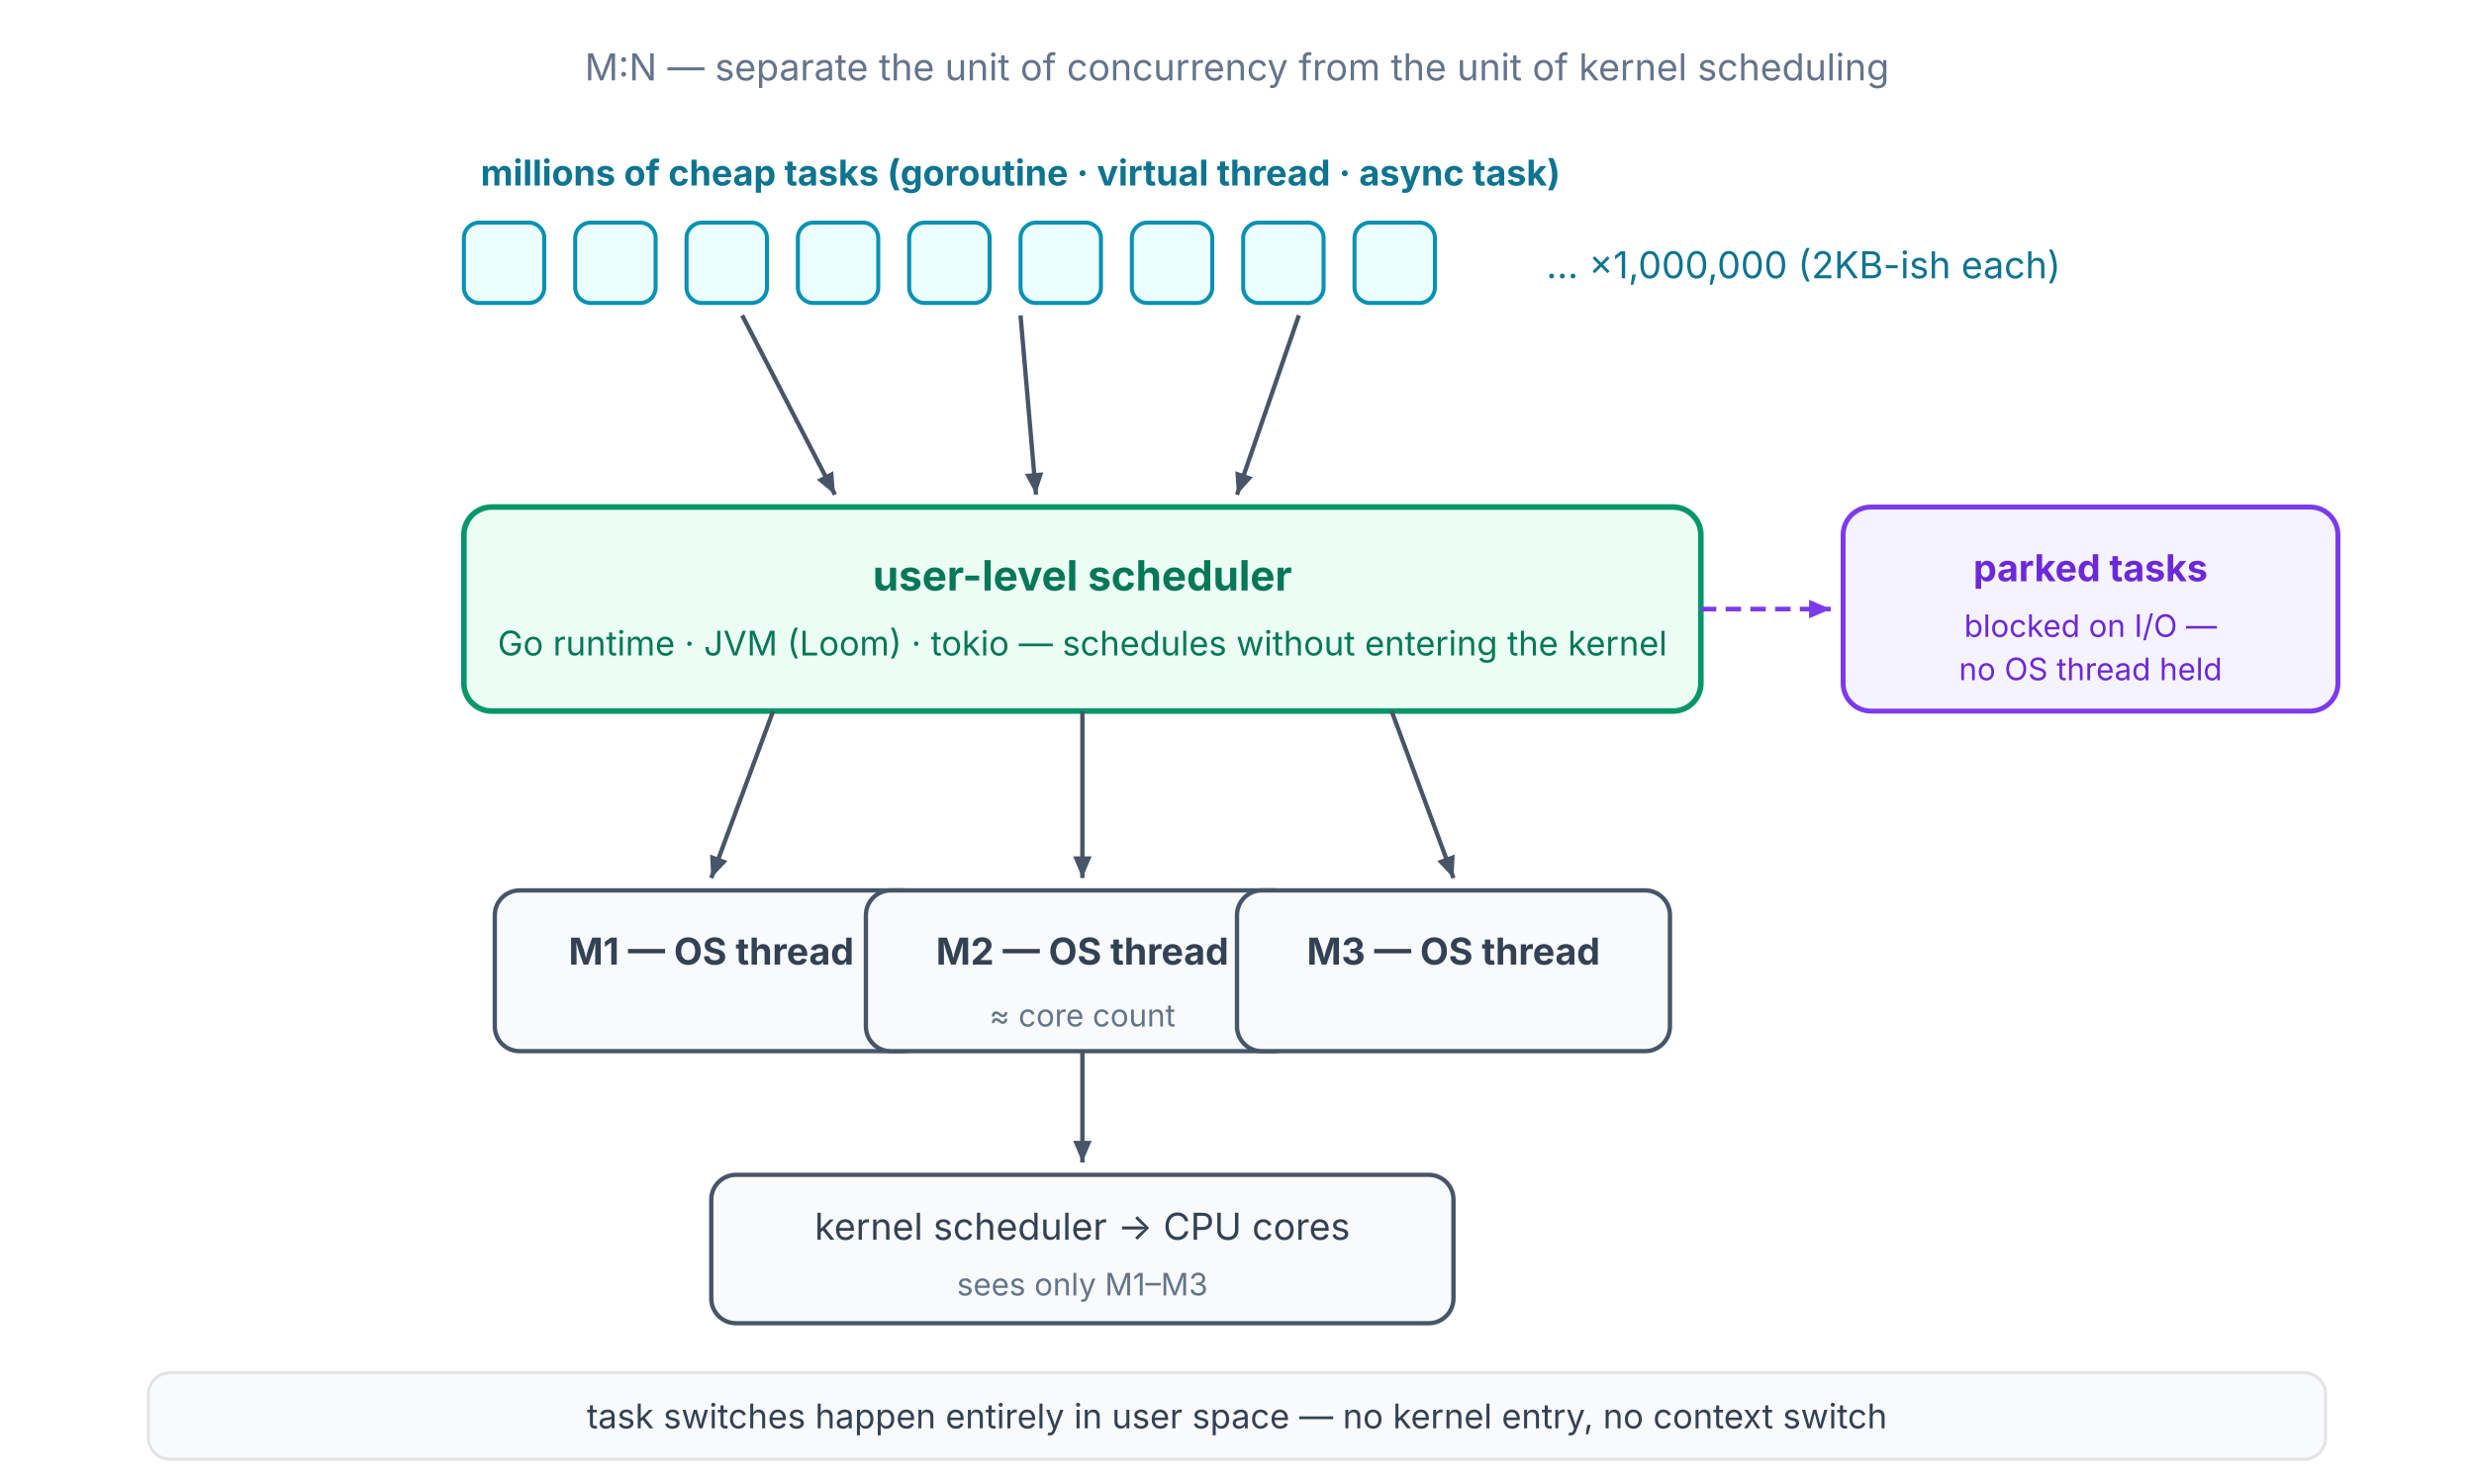
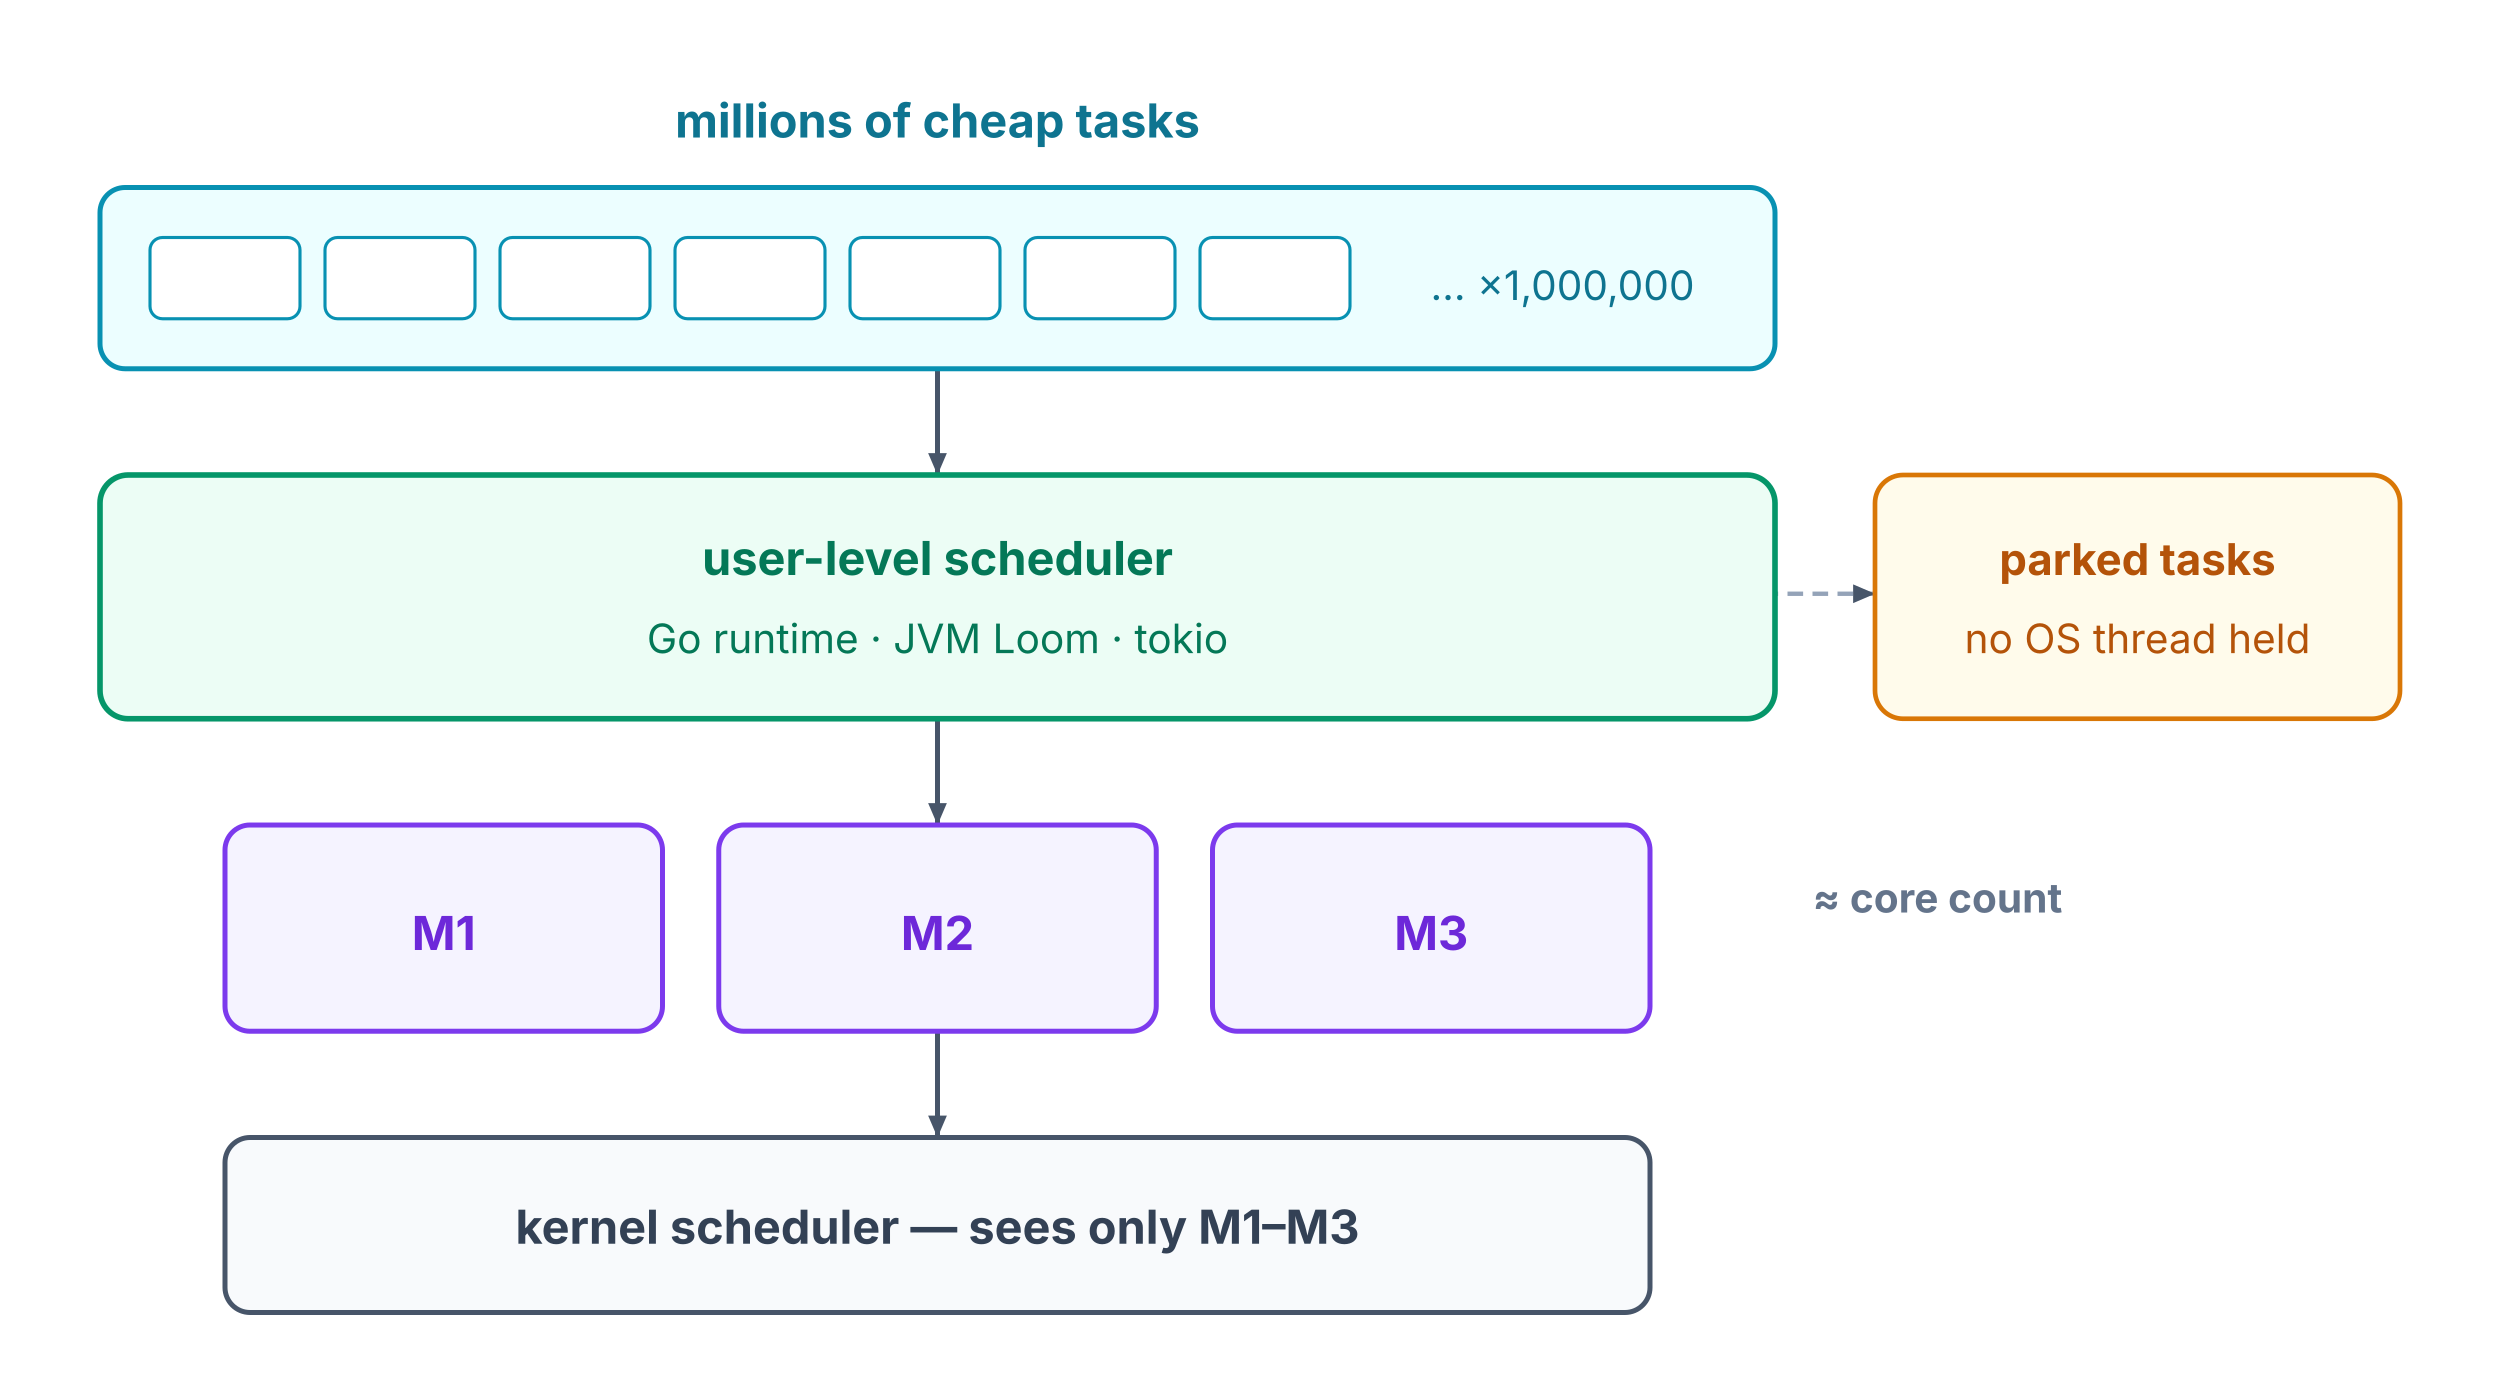
- <svg xmlns="http://www.w3.org/2000/svg" viewBox="0 0 800 480" role="img" aria-labelledby="t2 d2" font-family="Pretendard, ui-sans-serif, system-ui, -apple-system, sans-serif">
+ <svg xmlns="http://www.w3.org/2000/svg" viewBox="0 0 800 440" role="img" aria-labelledby="t2 d2" font-family="Pretendard, ui-sans-serif, system-ui, -apple-system, sans-serif">
  <defs>
    <marker id="m2" markerWidth="10" markerHeight="10" refX="7" refY="3" orient="auto" markerUnits="userSpaceOnUse">
      <path d="M0,0 L7,3 L0,6 Z" fill="#475569" />
    </marker>
-     <marker id="m2v" markerWidth="10" markerHeight="10" refX="7" refY="3" orient="auto" markerUnits="userSpaceOnUse">
-       <path d="M0,0 L7,3 L0,6 Z" fill="#7C3AED" />
-     </marker>
  </defs>
-   <rect x="0" y="0" width="800" height="480" fill="#FFFFFF" />
-   <text x="400" y="26" text-anchor="middle" font-size="12" fill="#64748B">M:N — separate the unit of concurrency from the unit of kernel scheduling</text>
-   <text x="330" y="60" text-anchor="middle" font-size="11.5" font-weight="700" fill="#0E7490">millions of cheap tasks (goroutine · virtual thread · async task)</text>
-   <g>
-     <rect x="150" y="72" width="26" height="26" rx="5" fill="#ECFEFF" stroke="#0891B2" stroke-width="1.3" />
-     <rect x="186" y="72" width="26" height="26" rx="5" fill="#ECFEFF" stroke="#0891B2" stroke-width="1.3" />
-     <rect x="222" y="72" width="26" height="26" rx="5" fill="#ECFEFF" stroke="#0891B2" stroke-width="1.3" />
-     <rect x="258" y="72" width="26" height="26" rx="5" fill="#ECFEFF" stroke="#0891B2" stroke-width="1.3" />
-     <rect x="294" y="72" width="26" height="26" rx="5" fill="#ECFEFF" stroke="#0891B2" stroke-width="1.3" />
-     <rect x="330" y="72" width="26" height="26" rx="5" fill="#ECFEFF" stroke="#0891B2" stroke-width="1.3" />
-     <rect x="366" y="72" width="26" height="26" rx="5" fill="#ECFEFF" stroke="#0891B2" stroke-width="1.3" />
-     <rect x="402" y="72" width="26" height="26" rx="5" fill="#ECFEFF" stroke="#0891B2" stroke-width="1.3" />
-     <rect x="438" y="72" width="26" height="26" rx="5" fill="#ECFEFF" stroke="#0891B2" stroke-width="1.3" />
-     <text x="500" y="90" font-size="12" fill="#0E7490">… ×1,000,000 (2KB-ish each)</text>
-   </g>
-   <line x1="240" y1="102" x2="270" y2="160" stroke="#475569" stroke-width="1.4" marker-end="url(#m2)" />
-   <line x1="330" y1="102" x2="335" y2="160" stroke="#475569" stroke-width="1.4" marker-end="url(#m2)" />
-   <line x1="420" y1="102" x2="400 " y2="160" stroke="#475569" stroke-width="1.4" marker-end="url(#m2)" />
-   <rect x="150" y="164" width="400" height="66" rx="9" fill="#ECFDF5" stroke="#059669" stroke-width="1.8" />
-   <text x="350" y="191" text-anchor="middle" font-size="13.5" font-weight="700" fill="#047857">user-level scheduler</text>
-   <text x="350" y="212" text-anchor="middle" font-size="11" fill="#047857">Go runtime · JVM (Loom) · tokio — schedules without entering the kernel</text>
-   <rect x="596" y="164" width="160" height="66" rx="9" fill="#F5F3FF" stroke="#7C3AED" stroke-width="1.6" />
-   <text x="676" y="188" text-anchor="middle" font-size="12" font-weight="700" fill="#6D28D9">parked tasks</text>
-   <text x="676" y="206" text-anchor="middle" font-size="10" fill="#6D28D9">blocked on I/O —</text>
-   <text x="676" y="220" text-anchor="middle" font-size="10" fill="#6D28D9">no OS thread held</text>
-   <line x1="550" y1="197" x2="592" y2="197" stroke="#7C3AED" stroke-width="1.5" stroke-dasharray="5 3" marker-end="url(#m2v)" />
-   <line x1="250" y1="230" x2="230" y2="284" stroke="#475569" stroke-width="1.4" marker-end="url(#m2)" />
-   <line x1="350" y1="230" x2="350" y2="284" stroke="#475569" stroke-width="1.4" marker-end="url(#m2)" />
-   <line x1="450" y1="230" x2="470" y2="284" stroke="#475569" stroke-width="1.4" marker-end="url(#m2)" />
-   <rect x="160" y="288" width="140" height="52" rx="8" fill="#F8FAFC" stroke="#475569" stroke-width="1.4" />
-   <text x="230" y="312" text-anchor="middle" font-size="12" font-weight="700" fill="#334155">M1 — OS thread</text>
-   <rect x="280" y="288" width="140" height="52" rx="8" fill="#F8FAFC" stroke="#475569" stroke-width="1.4" />
-   <text x="350" y="312" text-anchor="middle" font-size="12" font-weight="700" fill="#334155">M2 — OS thread</text>
-   <rect x="400" y="288" width="140" height="52" rx="8" fill="#F8FAFC" stroke="#475569" stroke-width="1.4" />
-   <text x="470" y="312" text-anchor="middle" font-size="12" font-weight="700" fill="#334155">M3 — OS thread</text>
-   <text x="350" y="332" text-anchor="middle" font-size="10" fill="#64748B">≈ core count</text>
-   <line x1="350" y1="340" x2="350" y2="376" stroke="#475569" stroke-width="1.4" marker-end="url(#m2)" />
-   <rect x="230" y="380" width="240" height="48" rx="8" fill="#F8FAFC" stroke="#475569" stroke-width="1.4" />
-   <text x="350" y="401" text-anchor="middle" font-size="12" fill="#334155">kernel scheduler → CPU cores</text>
-   <text x="350" y="419" text-anchor="middle" font-size="10" fill="#64748B">sees only M1–M3</text>
-   <rect x="48" y="444" width="704" height="28" rx="7" fill="#F8FAFC" stroke="#E4E4E7" stroke-width="1" />
-   <text x="400" y="462" text-anchor="middle" font-size="11" fill="#334155">task switches happen entirely in user space — no kernel entry, no context switch</text>
+   <rect x="0" y="0" width="800" height="440" fill="#FFFFFF" />
+   <line x1="300" y1="118" x2="300" y2="152" stroke="#475569" stroke-width="1.6" marker-end="url(#m2)" />
+   <line x1="300" y1="230" x2="300" y2="264" stroke="#475569" stroke-width="1.6" marker-end="url(#m2)" />
+   <line x1="300" y1="330" x2="300" y2="364" stroke="#475569" stroke-width="1.6" marker-end="url(#m2)" />
+   <line x1="500" y1="190" x2="600" y2="190" stroke="#94A3B8" stroke-width="1.4" stroke-dasharray="5 3" marker-end="url(#m2)" />
+   <text x="300" y="44" text-anchor="middle" font-size="15" font-weight="700" fill="#0E7490">millions of cheap tasks</text>
+   <rect x="32" y="60" width="536" height="58" rx="8" fill="#ECFEFF" stroke="#0891B2" stroke-width="1.6" />
+   <rect x="48" y="76" width="48" height="26" rx="4" fill="#FFFFFF" stroke="#0891B2" stroke-width="1" />
+   <rect x="104" y="76" width="48" height="26" rx="4" fill="#FFFFFF" stroke="#0891B2" stroke-width="1" />
+   <rect x="160" y="76" width="48" height="26" rx="4" fill="#FFFFFF" stroke="#0891B2" stroke-width="1" />
+   <rect x="216" y="76" width="48" height="26" rx="4" fill="#FFFFFF" stroke="#0891B2" stroke-width="1" />
+   <rect x="272" y="76" width="48" height="26" rx="4" fill="#FFFFFF" stroke="#0891B2" stroke-width="1" />
+   <rect x="328" y="76" width="48" height="26" rx="4" fill="#FFFFFF" stroke="#0891B2" stroke-width="1" />
+   <rect x="384" y="76" width="48" height="26" rx="4" fill="#FFFFFF" stroke="#0891B2" stroke-width="1" />
+   <text x="500" y="96" text-anchor="middle" font-size="13" fill="#0E7490">… ×1,000,000</text>
+   <rect x="32" y="152" width="536" height="78" rx="9" fill="#ECFDF5" stroke="#059669" stroke-width="1.8" />
+   <text x="300" y="184" text-anchor="middle" font-size="15" font-weight="700" fill="#047857">user-level scheduler</text>
+   <text x="300" y="209" text-anchor="middle" font-size="13" fill="#047857">Go runtime · JVM Loom · tokio</text>
+   <rect x="600" y="152" width="168" height="78" rx="9" fill="#FFFBEB" stroke="#D97706" stroke-width="1.5" />
+   <text x="684" y="184" text-anchor="middle" font-size="14" font-weight="700" fill="#B45309">parked tasks</text>
+   <text x="684" y="209" text-anchor="middle" font-size="13" fill="#B45309">no OS thread held</text>
+   <text x="620" y="292" text-anchor="middle" font-size="13" font-weight="700" fill="#64748B">≈ core count</text>
+   <rect x="72" y="264" width="140" height="66" rx="8" fill="#F5F3FF" stroke="#7C3AED" stroke-width="1.6" />
+   <text x="142" y="304" text-anchor="middle" font-size="15" font-weight="700" fill="#6D28D9">M1</text>
+   <rect x="230" y="264" width="140" height="66" rx="8" fill="#F5F3FF" stroke="#7C3AED" stroke-width="1.6" />
+   <text x="300" y="304" text-anchor="middle" font-size="15" font-weight="700" fill="#6D28D9">M2</text>
+   <rect x="388" y="264" width="140" height="66" rx="8" fill="#F5F3FF" stroke="#7C3AED" stroke-width="1.6" />
+   <text x="458" y="304" text-anchor="middle" font-size="15" font-weight="700" fill="#6D28D9">M3</text>
+   <rect x="72" y="364" width="456" height="56" rx="8" fill="#F8FAFC" stroke="#475569" stroke-width="1.6" />
+   <text x="300" y="398" text-anchor="middle" font-size="15" font-weight="700" fill="#334155">kernel scheduler — sees only M1–M3</text>
</svg>
